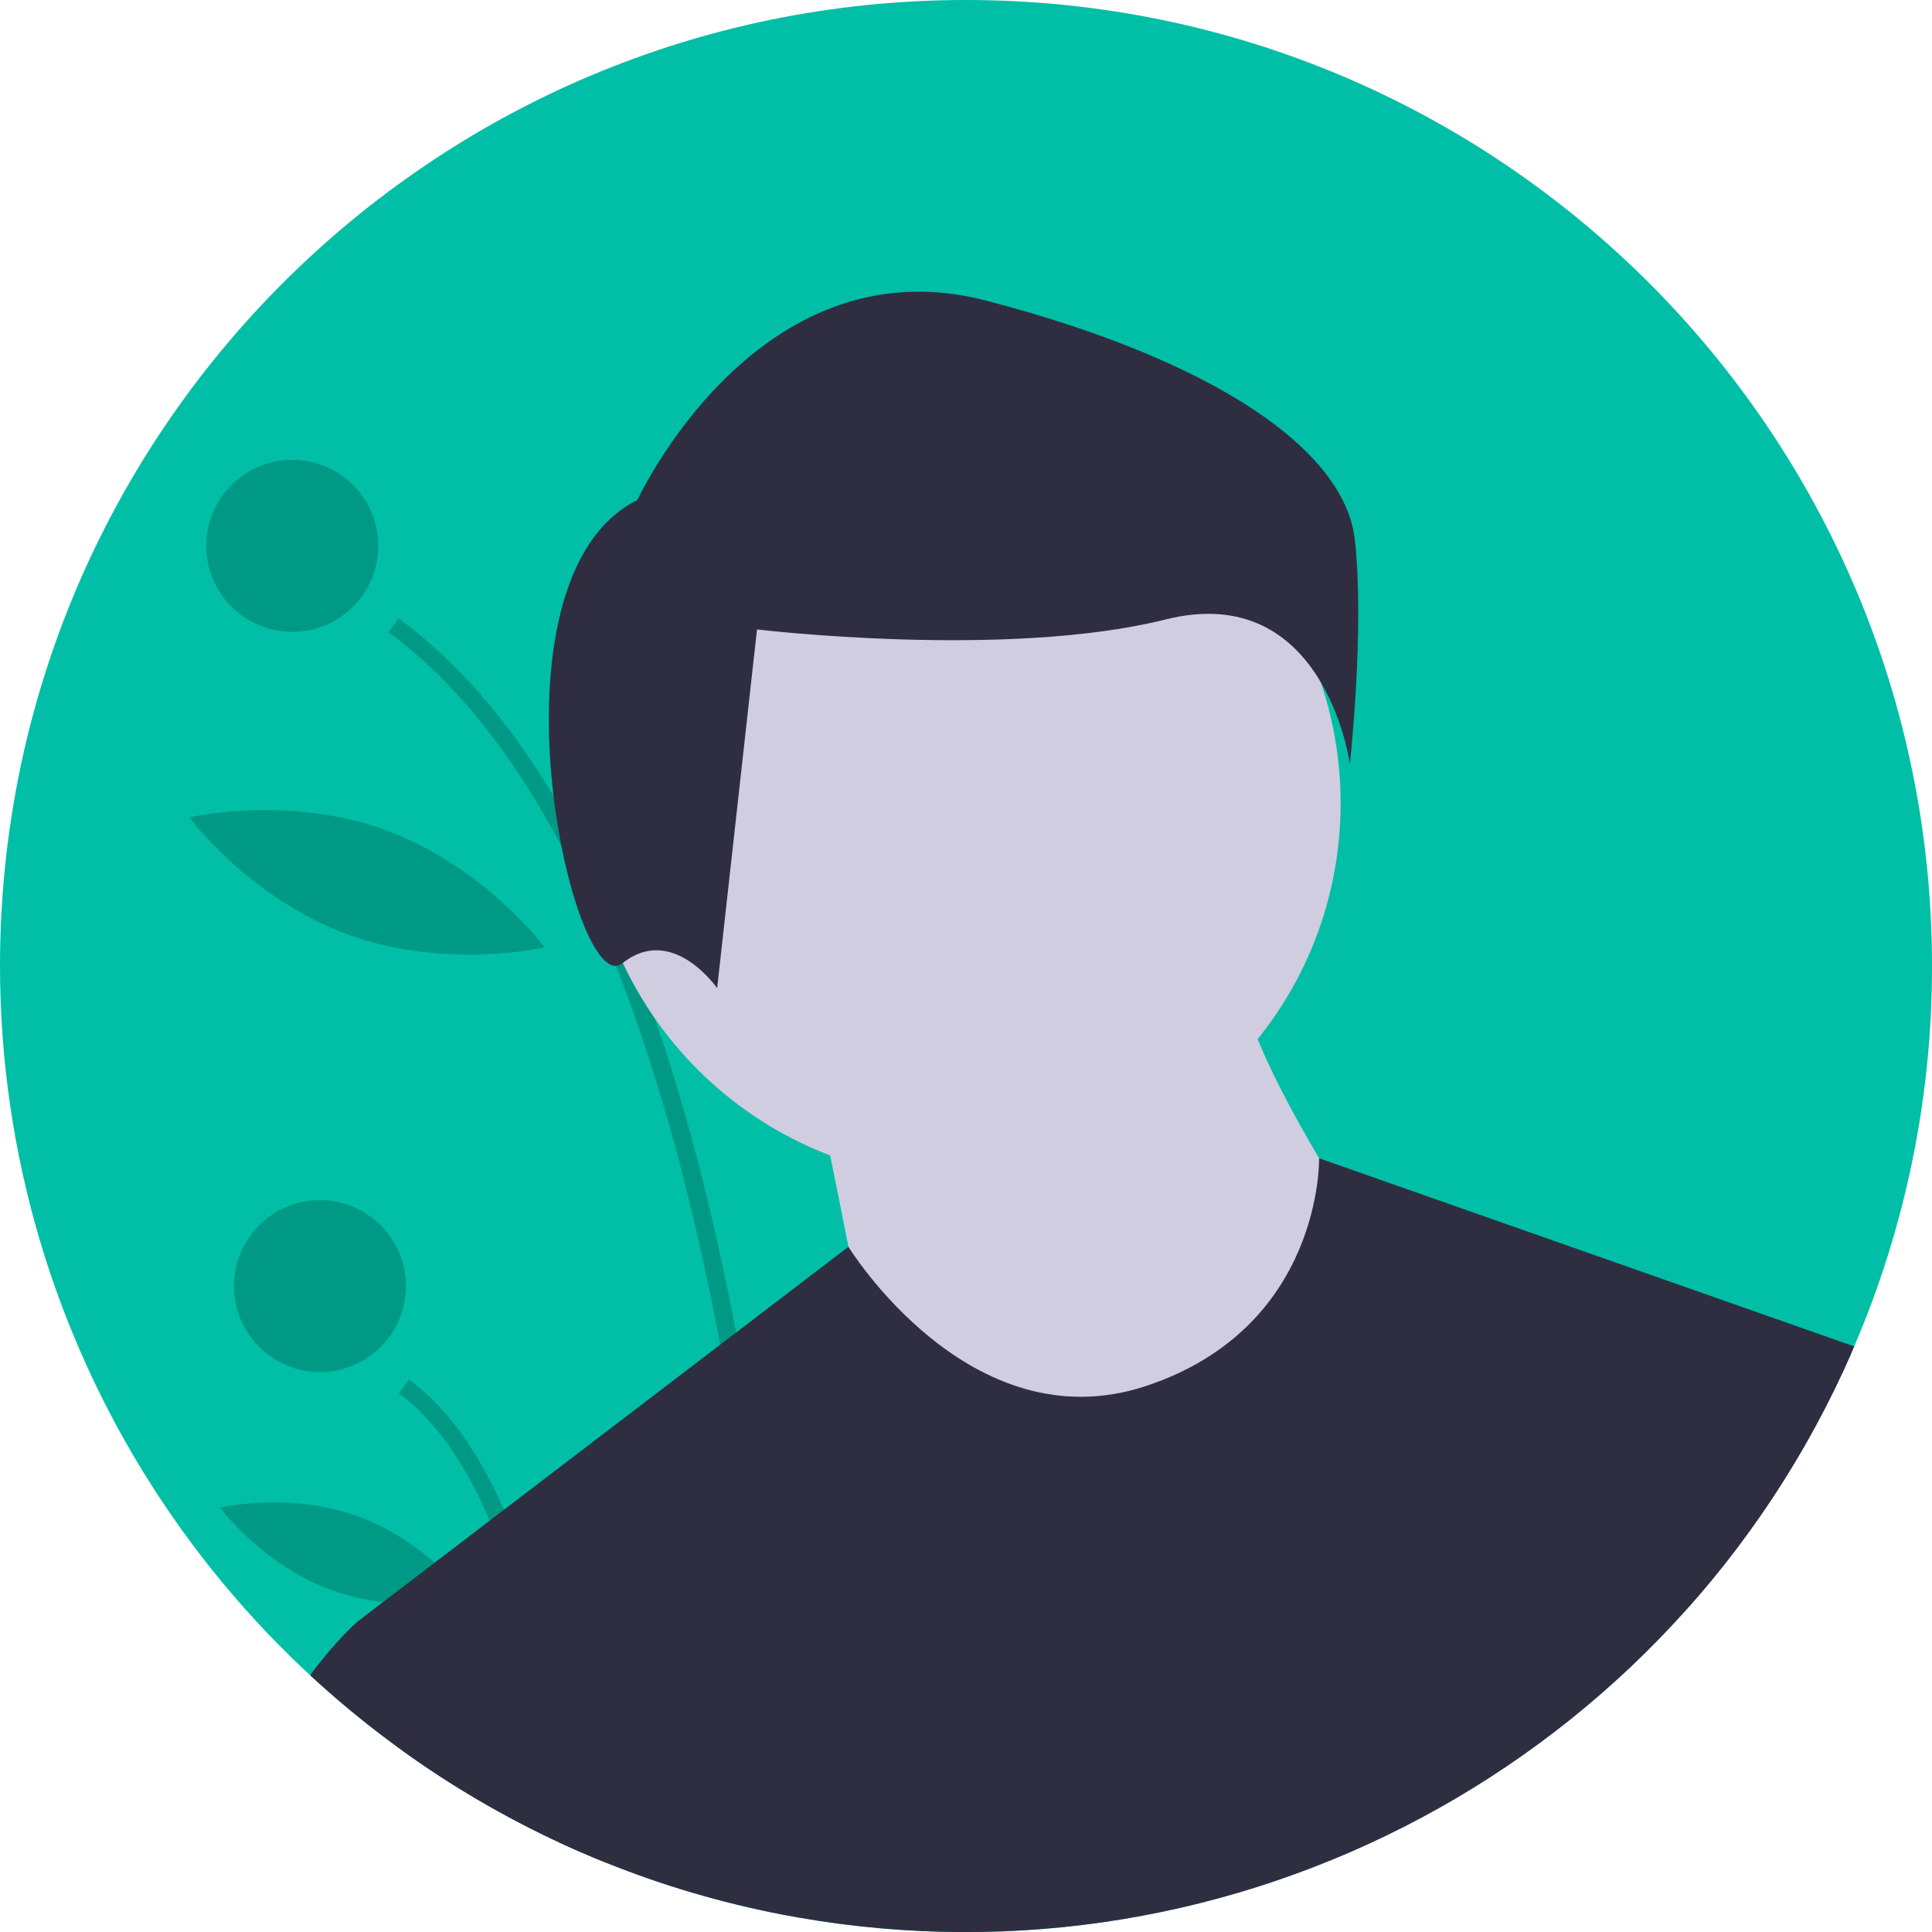
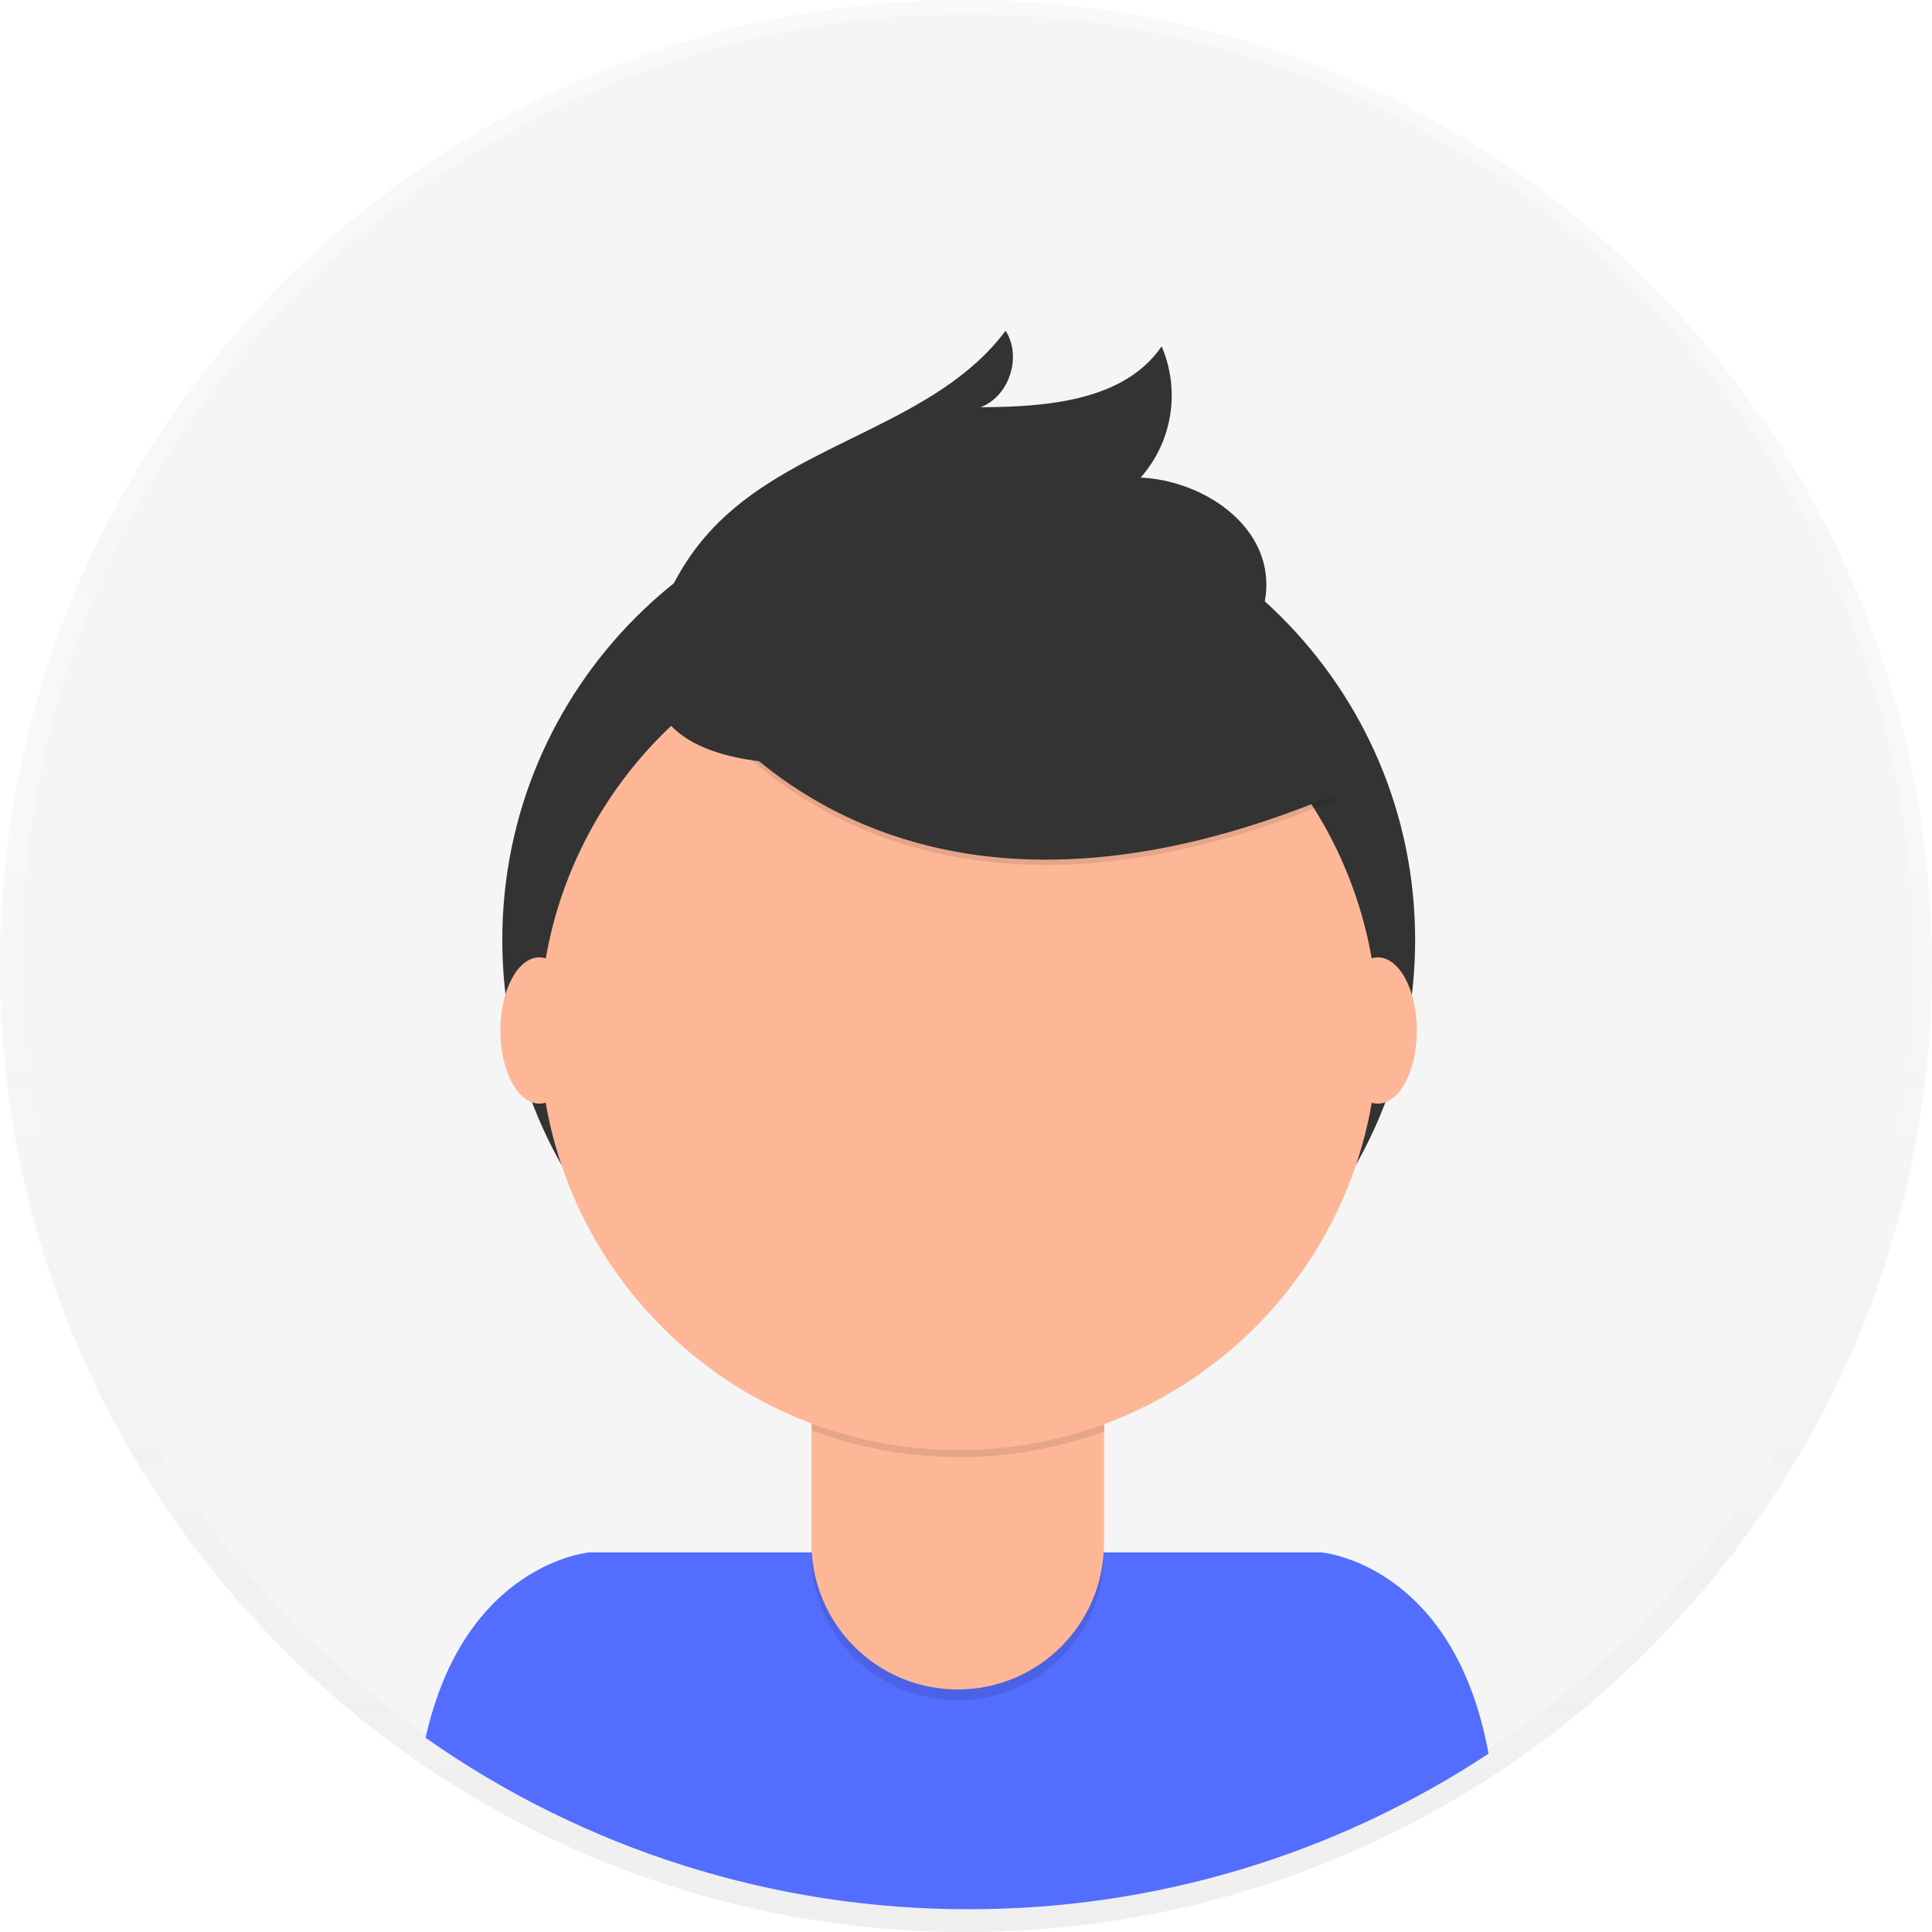
- <svg xmlns="http://www.w3.org/2000/svg" id="e59edb86-a3bc-4694-8aac-31e565ca5cfc" data-name="Layer 1" width="676" height="676" viewBox="0 0 676 676">
-   <path d="M938,450a336.852,336.852,0,0,1-27.22,133.1L909.66,585.68A338.559,338.559,0,0,1,541.35,782.93q-3.045-.54-6.08-1.12a334.981,334.981,0,0,1-61.14-18.03q-4.815-1.935-9.56-4.01c-2.16-.94-4.32-1.91-6.46-2.91A338.414,338.414,0,0,1,262,450c0-186.67,151.33-338,338-338S938,263.33,938,450Z" transform="translate(-262 -112)" fill="#00bfa6" />
-   <path d="M541.35,782.93q-3.045-.54-6.08-1.12c-1.32-38.31-5.85-116.94-21.3-199.29C505.52,537.45,493.79,491.25,477.52,449.95a412.604,412.604,0,0,0-19.07-41.84c-16.44-31.05-36.38-57.19-60.56-74.9l3.56-4.86q30.165,22.11,54.22,62.08,7.215,11.97,13.86,25.54,7.125,14.52,13.59,30.83,4.125,10.38,7.97,21.48,16.74,48.195,28.46,109.98,2.595,13.65,4.94,27.97C536.6,680.2,540.25,748.59,541.35,782.93Z" transform="translate(-262 -112)" opacity="0.2" />
-   <path d="M464.57,759.77c-2.16-.94-4.32-1.91-6.46-2.91-2.09-22.7-5.93-50.86-12.95-77.59A254.557,254.557,0,0,0,433.35,644.07c-8.01-18.75-18.38-34.69-31.79-44.52l3.56-4.85c14.04,10.28,24.87,26.53,33.24,45.54,9.43,21.42,15.72,46.35,19.91,70.17C461.38,728.1,463.34,745.19,464.57,759.77Z" transform="translate(-262 -112)" opacity="0.2" />
-   <circle cx="102.262" cy="190.982" r="30.089" opacity="0.2" />
-   <circle cx="111.951" cy="449.991" r="30.089" opacity="0.2" />
-   <path d="M483.714,353.521c-6.38,35.997,7.705,68.592,7.705,68.592s24.43-25.768,30.81-61.766-7.705-68.592-7.705-68.592S490.095,317.524,483.714,353.521Z" transform="translate(-262 -112)" opacity="0.2" />
-   <path d="M383.718,438.971c34.335,12.555,68.837,4.498,68.837,4.498s-21.166-28.413-55.501-40.968-68.837-4.498-68.837-4.498S349.383,426.416,383.718,438.971Z" transform="translate(-262 -112)" opacity="0.2" />
-   <path d="M377.895,668.333c24.066,8.8,48.283,3.059,48.283,3.059S411.377,651.384,387.311,642.584s-48.283-3.059-48.283-3.059S353.829,659.533,377.895,668.333Z" transform="translate(-262 -112)" opacity="0.2" />
-   <circle cx="337.306" cy="281.079" r="131.77" fill="#d0cde1" />
-   <path d="M547.833,493.965s16.471,78.239,16.471,86.474,78.239,45.296,78.239,45.296L712.546,613.382,737.253,539.261s-41.178-61.767-41.178-86.474Z" transform="translate(-262 -112)" fill="#d0cde1" />
-   <path d="M910.78,583.1,909.66,585.68A338.559,338.559,0,0,1,541.35,782.93q-3.045-.54-6.08-1.12a334.981,334.981,0,0,1-61.14-18.03q-4.815-1.935-9.56-4.01c-2.16-.94-4.32-1.91-6.46-2.91a337.593,337.593,0,0,1-55.25-32.28l-15.62-45.31,8.78-6.7,18.06-13.79,19.27-14.71,5.01-3.83,75.61-57.72,5.58-4.26,39.3-30,.01-.01s42.5,69.25,104.27,48.66,60.42-79.63,60.42-79.63Z" transform="translate(-262 -112)" fill="#2f2e41" />
-   <path d="M485.035,286.916s41.837-90.646,122.023-69.728,125.51,52.296,128.996,83.673-1.743,78.443-1.743,78.443-8.716-64.498-64.498-50.552-142.941,3.486-142.941,3.486L512.926,457.748s-15.689-22.661-33.121-8.716S429.253,314.807,485.035,286.916Z" transform="translate(-262 -112)" fill="#2f2e41" />
-   <path d="M474.13,763.78q-4.815-1.935-9.56-4.01c-2.16-.94-4.32-1.91-6.46-2.91a338.835,338.835,0,0,1-87.59-58.7c9.19-12.52,16.72-18.89,16.72-18.89h61.77l9.26,31.14Z" transform="translate(-262 -112)" fill="#2f2e41" />
-   <path d="M856.67,576.32l52.99,9.36A337.944,337.944,0,0,1,852.9,674.25Z" transform="translate(-262 -112)" fill="#2f2e41" />
+ <svg xmlns="http://www.w3.org/2000/svg" id="457bf273-24a3-4fd8-a857-e9b918267d6a" data-name="Layer 1" width="698" height="698" viewBox="0 0 698 698">
+   <defs>
+     <linearGradient id="b247946c-c62f-4d08-994a-4c3d64e1e98f" x1="349" y1="698" x2="349" gradientUnits="userSpaceOnUse">
+       <stop offset="0" stop-color="gray" stop-opacity="0.25" />
+       <stop offset="0.54" stop-color="gray" stop-opacity="0.12" />
+       <stop offset="1" stop-color="gray" stop-opacity="0.1" />
+     </linearGradient>
+   </defs>
+   <g opacity="0.5">
+     <circle cx="349" cy="349" r="349" fill="url(#b247946c-c62f-4d08-994a-4c3d64e1e98f)" />
+   </g>
+   <circle cx="349.68" cy="346.77" r="341.64" fill="#f5f5f5" />
+   <path d="M601,790.76a340,340,0,0,0,187.79-56.2c-12.59-68.8-60.5-72.72-60.5-72.72H464.09s-45.21,3.71-59.33,67A340.07,340.07,0,0,0,601,790.76Z" transform="translate(-251 -101)" fill="#536dfe" />
+   <circle cx="346.37" cy="339.57" r="164.9" fill="#333" />
+   <path d="M293.15,476.92H398.81a0,0,0,0,1,0,0v84.53A52.83,52.83,0,0,1,346,614.28h0a52.83,52.83,0,0,1-52.83-52.83V476.92a0,0,0,0,1,0,0Z" opacity="0.1" />
+   <path d="M296.5,473h99a3.35,3.35,0,0,1,3.35,3.35v81.18A52.83,52.83,0,0,1,346,610.37h0a52.83,52.83,0,0,1-52.83-52.83V476.35A3.35,3.35,0,0,1,296.5,473Z" fill="#fdb797" />
+   <path d="M544.34,617.82a152.07,152.07,0,0,0,105.66.29v-13H544.34Z" transform="translate(-251 -101)" opacity="0.1" />
+   <circle cx="346.37" cy="372.44" r="151.45" fill="#fdb797" />
+   <path d="M489.49,335.68S553.32,465.24,733.37,390l-41.92-65.73-74.31-26.67Z" transform="translate(-251 -101)" opacity="0.1" />
+   <path d="M489.49,333.78s63.83,129.56,243.88,54.3l-41.92-65.73-74.31-26.67Z" transform="translate(-251 -101)" fill="#333" />
+   <path d="M488.93,325a87.49,87.49,0,0,1,21.69-35.27c29.79-29.45,78.63-35.66,103.68-69.24,6,9.32,1.36,23.65-9,27.65,24-.16,51.81-2.26,65.38-22a44.89,44.89,0,0,1-7.57,47.4c21.27,1,44,15.4,45.34,36.65.92,14.16-8,27.56-19.59,35.68s-25.71,11.85-39.56,14.9C608.86,369.7,462.54,407.07,488.93,325Z" transform="translate(-251 -101)" fill="#333" />
+   <ellipse cx="194.86" cy="372.3" rx="14.09" ry="26.42" fill="#fdb797" />
+   <ellipse cx="497.8" cy="372.3" rx="14.09" ry="26.42" fill="#fdb797" />
</svg>
